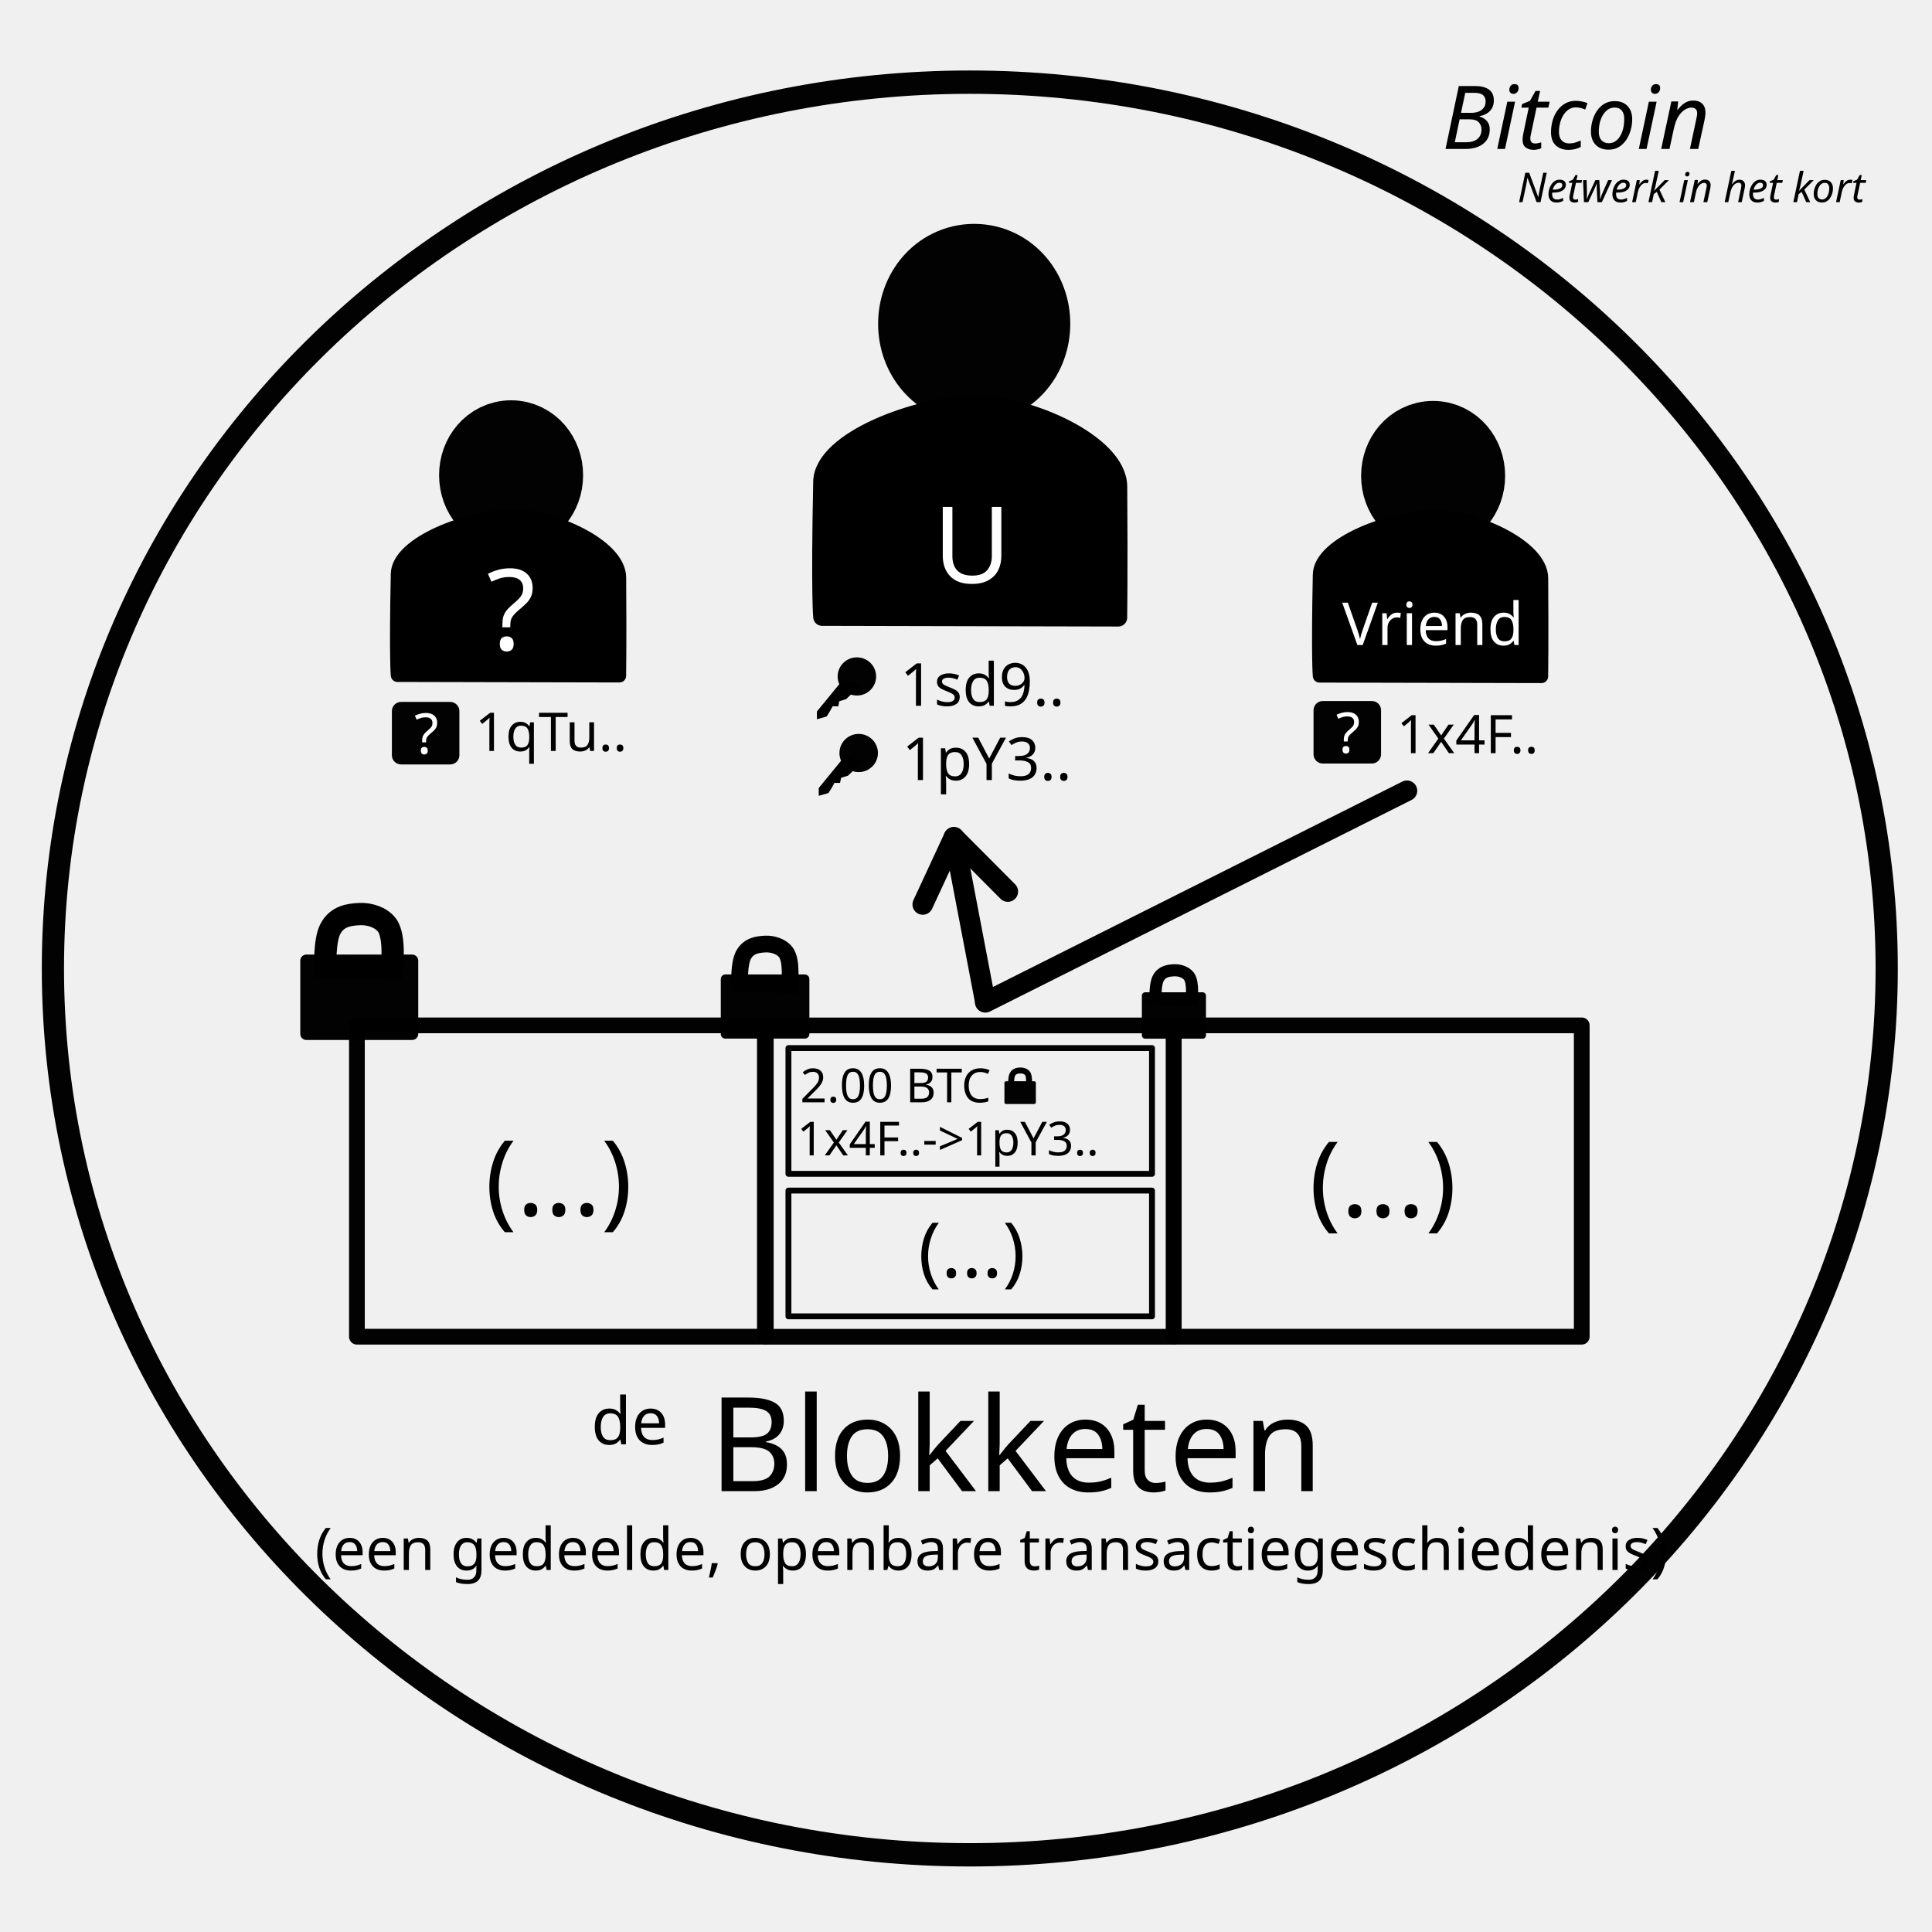
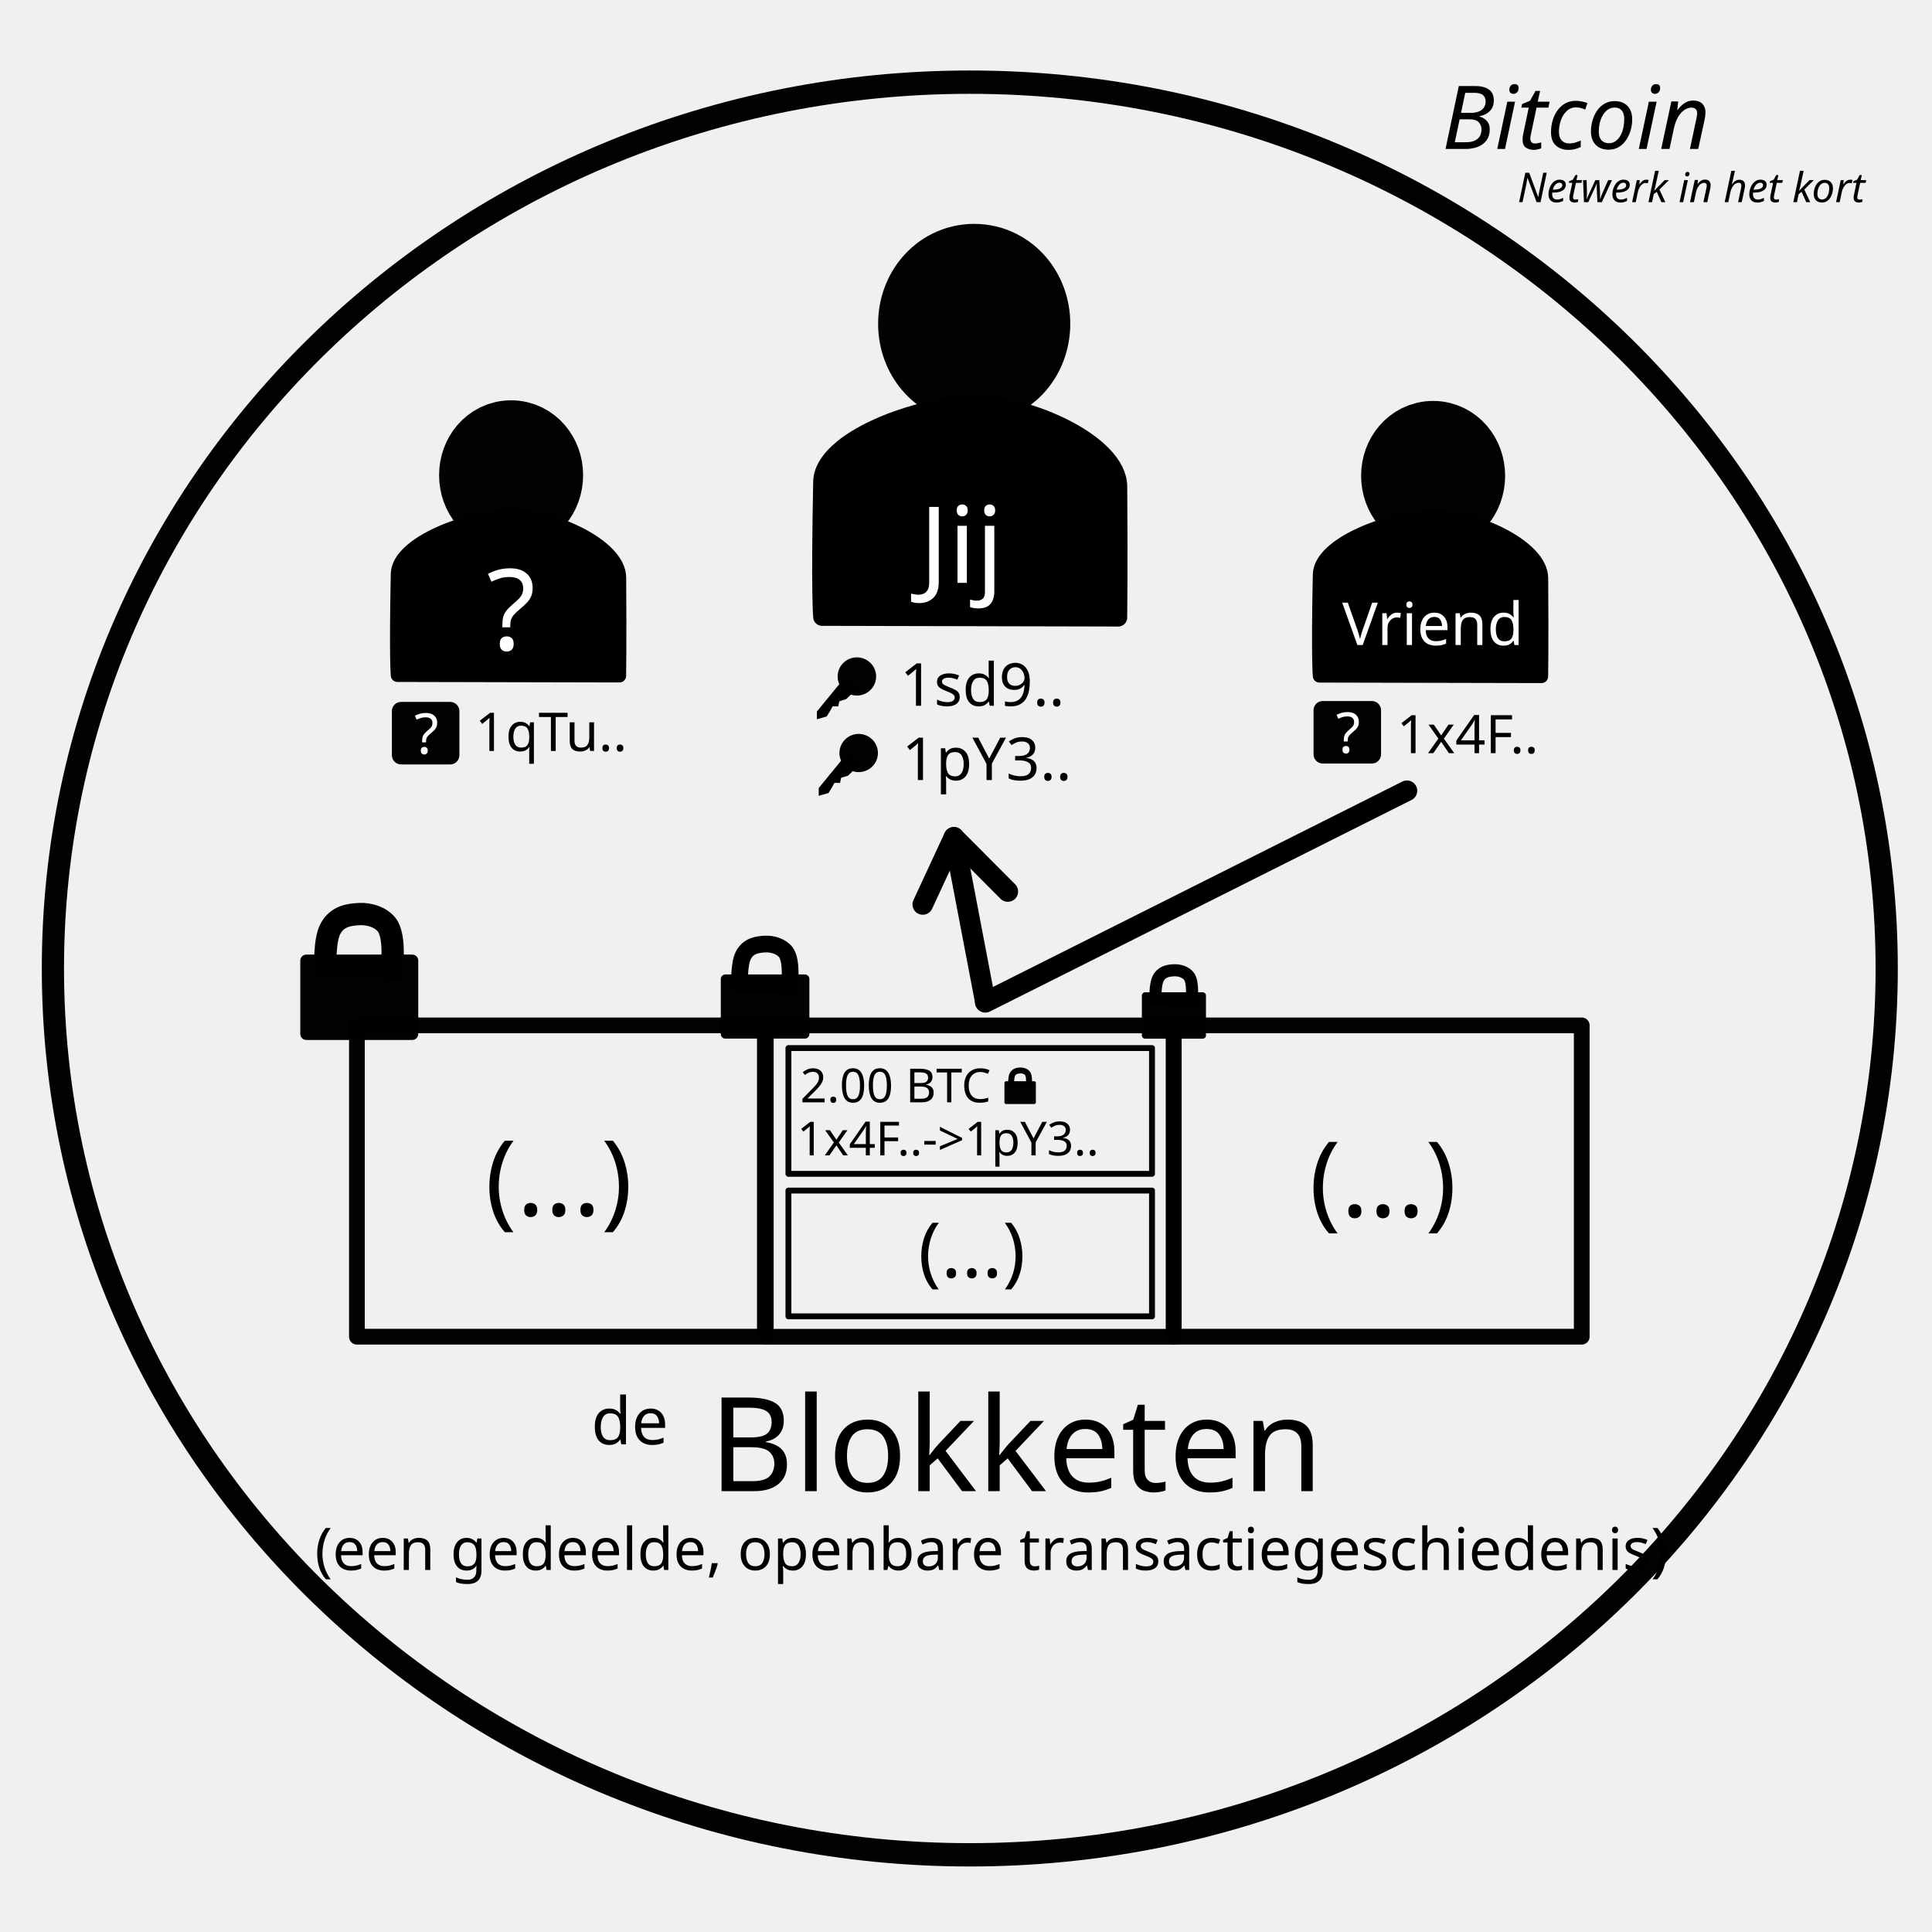
<svg xmlns="http://www.w3.org/2000/svg" version="1.1" width="600" height="600" id="svg2985">
  <defs id="defs2987" />
  <g transform="translate(0,568)" id="layer1">
    <path d="m 15.287,11.17 a 1.244,1.63 0 1 1 -2.488,0 1.244,1.63 0 1 1 2.488,0 z" transform="matrix(13.38258,0,0,11.8669,114.6129,-599.9915)" id="path3765" style="opacity:0.99;fill:#000000;fill-opacity:1;stroke:#000000;stroke-width:1.971;stroke-linecap:round;stroke-linejoin:round;stroke-miterlimit:4;stroke-opacity:1;stroke-dasharray:none" />
    <path d="m 255.304,-376.392 91.994,0.21 c 0,0 0.222,-14.141 0.02,-40.733 -0.1,-13.476 -28.119,-25.738 -44.796,-25.527 -17.221,0.219 -46.952,10.972 -47.22,24.048 -0.724,35.282 0,42.001 -9e-5,42.002 z" id="path3767" style="fill:#000000;fill-opacity:1;stroke:#000000;stroke-width:5.508;stroke-linecap:butt;stroke-linejoin:round;stroke-miterlimit:4;stroke-opacity:1;stroke-dasharray:none" />
    <text x="280.095" y="-325.738" id="text3777" xml:space="preserve" style="font-size:18.441px;font-style:normal;font-variant:normal;font-weight:500;font-stretch:normal;line-height:125%;letter-spacing:0px;word-spacing:0px;fill:#000000;fill-opacity:1;stroke:none;font-family:Ubuntu;-inkscape-font-specification:Ubuntu Medium">
      <tspan x="280.095" y="-325.738" id="tspan3779" style="font-style:normal;font-variant:normal;font-weight:500;font-stretch:normal;font-family:Ubuntu;-inkscape-font-specification:Ubuntu Medium">1pY3..</tspan>
    </text>
    <text x="279.503" y="-348.815" id="text3777-7" xml:space="preserve" style="font-size:18.441px;font-style:normal;font-variant:normal;font-weight:500;font-stretch:normal;line-height:125%;letter-spacing:0px;word-spacing:0px;fill:#000000;fill-opacity:1;stroke:none;font-family:Ubuntu;-inkscape-font-specification:Ubuntu Medium">
      <tspan x="279.503" y="-348.815" id="tspan3779-8" style="font-style:normal;font-variant:normal;font-weight:500;font-stretch:normal;font-family:Ubuntu;-inkscape-font-specification:Ubuntu Medium">1sd9..</tspan>
    </text>
-     <text x="289.821" y="-386.981" id="text3833" xml:space="preserve" style="font-size:33.054px;font-style:normal;font-variant:normal;font-weight:500;font-stretch:normal;line-height:125%;letter-spacing:0px;word-spacing:0px;fill:#ffffff;fill-opacity:1;stroke:none;font-family:Ubuntu;-inkscape-font-specification:Ubuntu Medium">
-       <tspan x="289.821" y="-386.981" id="tspan3835">U</tspan>
+     <text x="285.525" y="-386.981" id="text3833" xml:space="preserve" style="font-size:33.054px;font-style:normal;font-variant:normal;font-weight:500;font-stretch:normal;line-height:125%;letter-spacing:0px;word-spacing:0px;fill:#ffffff;fill-opacity:1;stroke:none;font-family:Ubuntu;-inkscape-font-specification:Ubuntu Medium">
+       <tspan x="285.525" y="-386.981" id="tspan3835">Jij</tspan>
    </text>
    <rect width="20.965" height="19.412" ry="2.857" x="121.703" y="-350.012" id="rect3775-6-5" style="opacity:0.99;fill:#000000;fill-opacity:1;stroke:#000000;stroke-width:0;stroke-linecap:round;stroke-linejoin:round;stroke-miterlimit:4;stroke-opacity:1;stroke-dasharray:none" />
    <text x="147.513" y="-334.78" id="text3777-0-0" xml:space="preserve" style="font-size:16.604px;font-style:normal;font-weight:normal;line-height:125%;letter-spacing:0px;word-spacing:0px;fill:#000000;fill-opacity:1;stroke:none;font-family:Sans">
      <tspan x="147.513" y="-334.78" id="tspan3779-2-8" style="font-style:normal;font-variant:normal;font-weight:500;font-stretch:normal;font-family:Ubuntu;-inkscape-font-specification:Ubuntu Medium">1qTu..</tspan>
    </text>
    <text x="128.647" y="-333.938" id="text3864-0" xml:space="preserve" style="font-size:17.468px;font-style:normal;font-variant:normal;font-weight:500;font-stretch:normal;line-height:125%;letter-spacing:0px;word-spacing:0px;fill:#ffffff;fill-opacity:1;stroke:none;font-family:Ubuntu;-inkscape-font-specification:Ubuntu Medium">
      <tspan x="128.647" y="-333.938" id="tspan3866-7">?</tspan>
    </text>
    <rect width="126.697" height="96.682" rx="0" ry="0" x="110.842" y="-249.561" id="rect3910" style="opacity:0.99;fill:#ffffff;fill-opacity:0;stroke:#000000;stroke-width:4.89;stroke-linecap:round;stroke-linejoin:round;stroke-miterlimit:4;stroke-opacity:1;stroke-dasharray:none" />
    <rect width="32.859" height="22.748" x="95.144" y="-269.662" id="rect3968" style="opacity:0.99;fill:#000000;fill-opacity:1;stroke:#000000;stroke-width:3.774;stroke-linecap:round;stroke-linejoin:round;stroke-miterlimit:4;stroke-opacity:1;stroke-dasharray:none" />
    <path d="m 121.683,-267.275 c 0,0 1.211,-9.894 -1.545,-13.48 -1.869,-2.433 -5.502,-3.539 -8.566,-3.37 -3.085,0.172 -6.865,0.587 -8.987,4.634 -1.863,3.552 -1.545,11.655 -1.545,11.655 z" id="path3970" style="fill:none;stroke:#000000;stroke-width:6.919;stroke-linecap:butt;stroke-linejoin:miter;stroke-miterlimit:4;stroke-opacity:1;stroke-dasharray:none" />
    <rect width="24.678" height="17.085" x="225.265" y="-263.952" id="rect3968-6" style="opacity:0.99;fill:#000000;fill-opacity:1;stroke:#000000;stroke-width:2.834;stroke-linecap:round;stroke-linejoin:round;stroke-miterlimit:4;stroke-opacity:1;stroke-dasharray:none" />
    <path d="m 245.197,-262.159 c 0,0 0.909,-7.43 -1.16,-10.124 -1.404,-1.828 -4.132,-2.658 -6.433,-2.531 -2.317,0.128 -5.156,0.441 -6.75,3.48 -1.399,2.668 -1.16,8.753 -1.16,8.753 z" id="path3970-8" style="fill:none;stroke:#000000;stroke-width:5.196;stroke-linecap:butt;stroke-linejoin:miter;stroke-miterlimit:4;stroke-opacity:1;stroke-dasharray:none" />
    <rect width="17.855" height="12.361" x="355.643" y="-258.81" id="rect3968-3" style="opacity:0.99;fill:#000000;fill-opacity:1;stroke:#000000;stroke-width:2.051;stroke-linecap:round;stroke-linejoin:round;stroke-miterlimit:4;stroke-opacity:1;stroke-dasharray:none" />
    <path d="m 370.065,-257.513 c 0,0 0.658,-5.376 -0.839,-7.325 -1.016,-1.322 -2.99,-1.923 -4.655,-1.831 -1.676,0.091 -3.73,0.319 -4.883,2.518 -1.012,1.93 -0.839,6.333 -0.839,6.333 z" id="path3970-1" style="fill:none;stroke:#000000;stroke-width:3.76;stroke-linecap:butt;stroke-linejoin:miter;stroke-miterlimit:4;stroke-opacity:1;stroke-dasharray:none" />
    <text x="6.631" y="18.828" id="text4015" xml:space="preserve" style="font-size:4px;font-style:normal;font-weight:normal;line-height:125%;letter-spacing:0px;word-spacing:0px;fill:#000000;fill-opacity:1;stroke:none;font-family:Sans">
      <tspan x="6.631" y="18.828" id="tspan4017" />
    </text>
    <text x="247.528" y="-209.182" id="text4023" xml:space="preserve" style="font-size:14.598px;font-style:normal;font-variant:normal;font-weight:500;font-stretch:normal;line-height:125%;letter-spacing:0px;word-spacing:0px;fill:#000000;fill-opacity:1;stroke:none;font-family:Ubuntu;-inkscape-font-specification:Ubuntu Medium">
      <tspan x="247.528" y="-209.182" id="tspan4025">1x4F..-&gt;1pY3..</tspan>
    </text>
    <text x="248.485" y="-225.672" id="text4048" xml:space="preserve" style="font-size:14.598px;font-style:normal;font-variant:normal;font-weight:normal;font-stretch:normal;line-height:125%;letter-spacing:0px;word-spacing:0px;fill:#000000;fill-opacity:1;stroke:none;font-family:Ubuntu;-inkscape-font-specification:Ubuntu">
      <tspan x="248.485" y="-225.672" id="tspan4050">2.00 BTC</tspan>
    </text>
    <text x="150.679" y="-190.478" id="text4083-7" xml:space="preserve" style="font-size:32.578px;font-style:normal;font-variant:normal;font-weight:normal;font-stretch:normal;line-height:125%;letter-spacing:0px;word-spacing:0px;fill:#000000;fill-opacity:1;stroke:none;font-family:Ubuntu;-inkscape-font-specification:Ubuntu">
      <tspan x="150.679" y="-190.478" id="tspan4085-6" style="font-size:32.578px;font-style:normal;font-variant:normal;font-weight:normal;font-stretch:normal;font-family:Ubuntu;-inkscape-font-specification:Ubuntu">(...)</tspan>
    </text>
    <text x="406.626" y="-190.099" id="text4083-7-9" xml:space="preserve" style="font-size:32.578px;font-style:normal;font-variant:normal;font-weight:normal;font-stretch:normal;line-height:125%;letter-spacing:0px;word-spacing:0px;fill:#000000;fill-opacity:1;stroke:none;font-family:Ubuntu;-inkscape-font-specification:Ubuntu">
      <tspan x="406.626" y="-190.099" id="tspan4085-6-5" style="font-size:32.578px;font-style:normal;font-variant:normal;font-weight:normal;font-stretch:normal;font-family:Ubuntu;-inkscape-font-specification:Ubuntu">(...)</tspan>
    </text>
    <path d="m 30.586,12.911 a 14.244,13.105 0 1 1 -28.488,0 14.244,13.105 0 1 1 28.488,0 z" transform="matrix(19.99092,0,0,21.00392,-25.50988,-538.4092)" id="path4129" style="opacity:0.99;fill:none;stroke:#000000;stroke-width:0.345;stroke-linecap:round;stroke-linejoin:round;stroke-miterlimit:4;stroke-opacity:1;stroke-dasharray:none" />
    <text x="220.131" y="-104.911" id="text4131" xml:space="preserve" style="font-size:40.709px;font-style:normal;font-variant:normal;font-weight:normal;font-stretch:normal;line-height:125%;letter-spacing:0px;word-spacing:0px;fill:#000000;fill-opacity:1;stroke:none;font-family:Ubuntu;-inkscape-font-specification:Ubuntu">
      <tspan x="220.131" y="-104.911" id="tspan4133">Blokketen</tspan>
    </text>
    <text x="183.597" y="-119.453" id="text4135" xml:space="preserve" style="font-size:20.354px;font-style:normal;font-variant:normal;font-weight:normal;font-stretch:normal;line-height:125%;letter-spacing:0px;word-spacing:0px;fill:#000000;fill-opacity:1;stroke:none;font-family:Ubuntu;-inkscape-font-specification:Ubuntu">
      <tspan x="183.597" y="-119.453" id="tspan4137">de</tspan>
    </text>
    <text x="97.774" y="-80.435" id="text4139" xml:space="preserve" style="font-size:18.248px;font-style:normal;font-variant:normal;font-weight:normal;font-stretch:normal;line-height:125%;letter-spacing:0px;word-spacing:0px;fill:#000000;fill-opacity:1;stroke:none;font-family:Ubuntu;-inkscape-font-specification:Ubuntu">
      <tspan x="97.774" y="-80.435" id="tspan4141">(een gedeelde, openbare transactiegeschiedenis)</tspan>
    </text>
    <rect width="126.697" height="96.682" rx="0" ry="0" x="237.82" y="-249.541" id="rect3910-0" style="opacity:0.99;fill:#ffffff;fill-opacity:0;stroke:#000000;stroke-width:4.887;stroke-linecap:round;stroke-linejoin:round;stroke-miterlimit:4;stroke-opacity:1;stroke-dasharray:none" />
    <rect width="126.697" height="96.682" rx="0" ry="0" x="364.527" y="-249.563" id="rect3910-00" style="opacity:0.99;fill:#ffffff;fill-opacity:0;stroke:#000000;stroke-width:4.887;stroke-linecap:round;stroke-linejoin:round;stroke-miterlimit:4;stroke-opacity:1;stroke-dasharray:none" />
    <text x="8.088" y="27.404" id="text4168" xml:space="preserve" style="font-size:1.5px;font-style:normal;font-weight:normal;line-height:125%;letter-spacing:0px;word-spacing:0px;fill:#000000;fill-opacity:1;stroke:none;font-family:Sans">
      <tspan x="8.088" y="27.404" id="tspan4170" />
    </text>
    <rect width="8.753" height="6.06" x="312.439" y="-231.705" id="rect3968-3-4" style="opacity:0.99;fill:#000000;fill-opacity:1;stroke:#000000;stroke-width:1.005;stroke-linecap:round;stroke-linejoin:round;stroke-miterlimit:4;stroke-opacity:1;stroke-dasharray:none" />
    <path d="m 319.509,-231.069 c 0,0 0.322,-2.636 -0.411,-3.591 -0.498,-0.648 -1.466,-0.943 -2.282,-0.898 -0.822,0.046 -1.829,0.157 -2.394,1.234 -0.496,0.946 -0.411,3.105 -0.411,3.105 z" id="path3970-1-8" style="fill:none;stroke:#000000;stroke-width:1.843;stroke-linecap:butt;stroke-linejoin:miter;stroke-miterlimit:4;stroke-opacity:1;stroke-dasharray:none" />
    <rect width="112.91" height="39.062" x="244.855" y="-242.512" id="rect4234" style="opacity:0.99;fill:none;stroke:#000000;stroke-width:1.825;stroke-linecap:round;stroke-linejoin:round;stroke-miterlimit:4;stroke-opacity:1;stroke-dasharray:none" />
    <text x="285.155" y="-171.317" id="text4083-7-9-0" xml:space="preserve" style="font-size:23.723px;font-style:normal;font-variant:normal;font-weight:normal;font-stretch:normal;line-height:125%;letter-spacing:0px;word-spacing:0px;fill:#000000;fill-opacity:1;stroke:none;font-family:Ubuntu;-inkscape-font-specification:Ubuntu">
      <tspan x="285.155" y="-171.317" id="tspan4085-6-5-7" style="font-size:23.723px;font-style:normal;font-variant:normal;font-weight:normal;font-stretch:normal;font-family:Ubuntu;-inkscape-font-specification:Ubuntu">(...)</tspan>
    </text>
    <rect width="112.91" height="39.062" x="244.855" y="-198.259" id="rect4234-2" style="opacity:0.99;fill:none;stroke:#000000;stroke-width:1.825;stroke-linecap:round;stroke-linejoin:round;stroke-miterlimit:4;stroke-opacity:1;stroke-dasharray:none" />
    <path d="m 13.078,10.053 a 0.211,0.209 0 1 1 -0.422,0 0.211,0.209 0 1 1 0.422,0 z" transform="matrix(22.89748,0,0,22.89748,-28.50906,-588.1113)" id="path4293-3" style="opacity:0.99;fill:#000000;fill-opacity:1;stroke:#000000;stroke-width:0.1;stroke-linecap:round;stroke-linejoin:round;stroke-miterlimit:4;stroke-opacity:1;stroke-dasharray:none" />
    <path d="m 261.839,-356.974 -8.139,9.928 0,2.415 3.032,-0.859 1.065,-1.719 0.785,-1.44 1.741,0.003 0.339,-1.584 2.12,-0.646 4.385,-4.209 z" id="path4297-3" style="fill:#000000;fill-opacity:1;stroke:#000000;stroke-width:0;stroke-linecap:butt;stroke-linejoin:miter;stroke-miterlimit:4;stroke-opacity:1;stroke-dasharray:none" />
    <path d="m 13.078,10.053 a 0.211,0.209 0 1 1 -0.422,0 0.211,0.209 0 1 1 0.422,0 z" transform="matrix(22.89748,0,0,22.89748,-27.94851,-564.3339)" id="path4293-3-2" style="opacity:0.99;fill:#000000;fill-opacity:1;stroke:#000000;stroke-width:0.1;stroke-linecap:round;stroke-linejoin:round;stroke-miterlimit:4;stroke-opacity:1;stroke-dasharray:none" />
    <path d="m 262.4,-333.197 -8.139,9.928 0,2.415 3.032,-0.859 1.065,-1.719 0.785,-1.44 1.741,0.003 0.339,-1.584 2.12,-0.646 4.385,-4.209 z" id="path4297-3-0" style="fill:#000000;fill-opacity:1;stroke:#000000;stroke-width:0;stroke-linecap:butt;stroke-linejoin:miter;stroke-miterlimit:4;stroke-opacity:1;stroke-dasharray:none" />
    <text x="433.747" y="-334.092" id="text3777-0-0-0" xml:space="preserve" style="font-size:16.514px;font-style:normal;font-variant:normal;font-weight:500;font-stretch:normal;line-height:125%;letter-spacing:0px;word-spacing:0px;fill:#000000;fill-opacity:1;stroke:none;font-family:Ubuntu;-inkscape-font-specification:Ubuntu Medium">
      <tspan x="433.747" y="-334.092" id="tspan3779-2-8-0" style="font-style:normal;font-variant:normal;font-weight:500;font-stretch:normal;font-family:Ubuntu;-inkscape-font-specification:Ubuntu Medium">1x4F..</tspan>
    </text>
    <text x="447.796" y="-521.739" id="text4484" xml:space="preserve" style="font-size:27.372px;font-style:italic;font-variant:normal;font-weight:500;font-stretch:normal;line-height:125%;letter-spacing:0px;word-spacing:0px;fill:#000000;fill-opacity:1;stroke:none;font-family:Ubuntu;-inkscape-font-specification:Ubuntu Medium Italic">
      <tspan x="447.796" y="-521.739" id="tspan4486">Bitcoin</tspan>
    </text>
    <text x="471.252" y="-505.219" id="text4492" xml:space="preserve" style="font-size:12.774px;font-style:italic;font-variant:normal;font-weight:500;font-stretch:normal;line-height:125%;letter-spacing:0px;word-spacing:0px;fill:#000000;fill-opacity:1;stroke:none;font-family:Ubuntu;-inkscape-font-specification:Ubuntu Medium Italic">
      <tspan x="471.252" y="-505.219" id="tspan4528">Netwerk in het kort</tspan>
    </text>
    <path d="m 436.942,-322.423 -130.951,65.701" id="path4532" style="fill:none;stroke:#000000;stroke-width:6.387;stroke-linecap:round;stroke-linejoin:round;stroke-miterlimit:4;stroke-opacity:1;stroke-dasharray:none" />
    <path d="m 305.994,-256.895 -9.476,-49.647" id="path4536" style="fill:none;stroke:#000000;stroke-width:6.387;stroke-linecap:round;stroke-linejoin:miter;stroke-miterlimit:4;stroke-opacity:1;stroke-dasharray:none" />
    <path d="m 296.237,-307.949 16.751,16.822" id="path4538" style="fill:none;stroke:#000000;stroke-width:6.387;stroke-linecap:round;stroke-linejoin:miter;stroke-miterlimit:4;stroke-opacity:1;stroke-dasharray:none" />
    <path d="m 296.253,-307.976 -9.682,20.863" id="path4540" style="fill:none;stroke:#000000;stroke-width:6.387;stroke-linecap:round;stroke-linejoin:miter;stroke-miterlimit:4;stroke-opacity:1;stroke-dasharray:none" />
    <path d="m 15.287,11.17 a 1.244,1.63 0 1 1 -2.488,0 1.244,1.63 0 1 1 2.488,0 z" transform="matrix(10.03112,0,0,8.895014,304.2014,-519.5819)" id="path3765-5" style="opacity:0.99;fill:#000000;fill-opacity:1;stroke:#000000;stroke-width:1.971;stroke-linecap:round;stroke-linejoin:round;stroke-miterlimit:4;stroke-opacity:1;stroke-dasharray:none" />
    <path d="m 409.772,-358.084 68.955,0.157 c 0,0 0.166,-10.6 0.015,-30.532 -0.075,-10.101 -21.077,-19.293 -33.577,-19.134 -12.908,0.164 -35.194,8.224 -35.395,18.025 -0.543,26.446 0,31.483 -4e-5,31.483 z" id="path3767-5" style="fill:#000000;fill-opacity:1;stroke:#000000;stroke-width:4.129;stroke-linecap:butt;stroke-linejoin:round;stroke-miterlimit:4;stroke-opacity:1;stroke-dasharray:none" />
    <path d="m 15.287,11.17 a 1.244,1.63 0 1 1 -2.488,0 1.244,1.63 0 1 1 2.488,0 z" transform="matrix(10.03112,0,0,8.895014,17.85847,-519.7753)" id="path3765-5-5" style="opacity:0.99;fill:#000000;fill-opacity:1;stroke:#000000;stroke-width:1.971;stroke-linecap:round;stroke-linejoin:round;stroke-miterlimit:4;stroke-opacity:1;stroke-dasharray:none" />
    <path d="m 123.429,-358.278 68.955,0.157 c 0,0 0.166,-10.6 0.015,-30.532 -0.074,-10.101 -21.077,-19.292 -33.577,-19.133 -12.908,0.164 -35.194,8.224 -35.395,18.025 -0.543,26.446 0,31.483 -5e-5,31.483 z" id="path3767-5-7" style="fill:#000000;fill-opacity:1;stroke:#000000;stroke-width:4.129;stroke-linecap:butt;stroke-linejoin:round;stroke-miterlimit:4;stroke-opacity:1;stroke-dasharray:none" />
    <text x="416.844" y="-367.671" id="text4542" xml:space="preserve" style="font-size:18.425px;font-style:normal;font-variant:normal;font-weight:500;font-stretch:normal;line-height:125%;letter-spacing:0px;word-spacing:0px;fill:#ffffff;fill-opacity:1;stroke:none;font-family:Ubuntu;-inkscape-font-specification:Ubuntu Medium">
      <tspan x="416.844" y="-367.671" id="tspan4544">Vriend</tspan>
    </text>
    <text x="151.118" y="-366.137" id="text4392" xml:space="preserve" style="font-size:35.043px;font-style:normal;font-variant:normal;font-weight:500;font-stretch:normal;line-height:125%;letter-spacing:0px;word-spacing:0px;fill:#ffffff;fill-opacity:1;stroke:none;font-family:Ubuntu;-inkscape-font-specification:Ubuntu Medium">
      <tspan x="151.118" y="-366.137" id="tspan4394">?</tspan>
    </text>
    <rect width="20.965" height="19.412" ry="2.857" x="407.932" y="-350.292" id="rect3775-6-5-2" style="opacity:0.99;fill:#000000;fill-opacity:1;stroke:#000000;stroke-width:0;stroke-linecap:round;stroke-linejoin:round;stroke-miterlimit:4;stroke-opacity:1;stroke-dasharray:none" />
    <text x="414.877" y="-334.218" id="text3864-0-8" xml:space="preserve" style="font-size:17.468px;font-style:normal;font-variant:normal;font-weight:500;font-stretch:normal;line-height:125%;letter-spacing:0px;word-spacing:0px;fill:#ffffff;fill-opacity:1;stroke:none;font-family:Ubuntu;-inkscape-font-specification:Ubuntu Medium">
      <tspan x="414.877" y="-334.218" id="tspan3866-7-0">?</tspan>
    </text>
+     <text xml:space="preserve" style="font-size:40px;font-style:normal;font-weight:normal;line-height:125%;letter-spacing:0px;word-spacing:0px;fill:#000000;fill-opacity:1;stroke:none;font-family:Sans" x="-39.407" y="127.119" id="text3090" transform="translate(0,-568)">
+       <tspan id="tspan3092" x="-39.407" y="127.119" />
+     </text>
  </g>
</svg>
